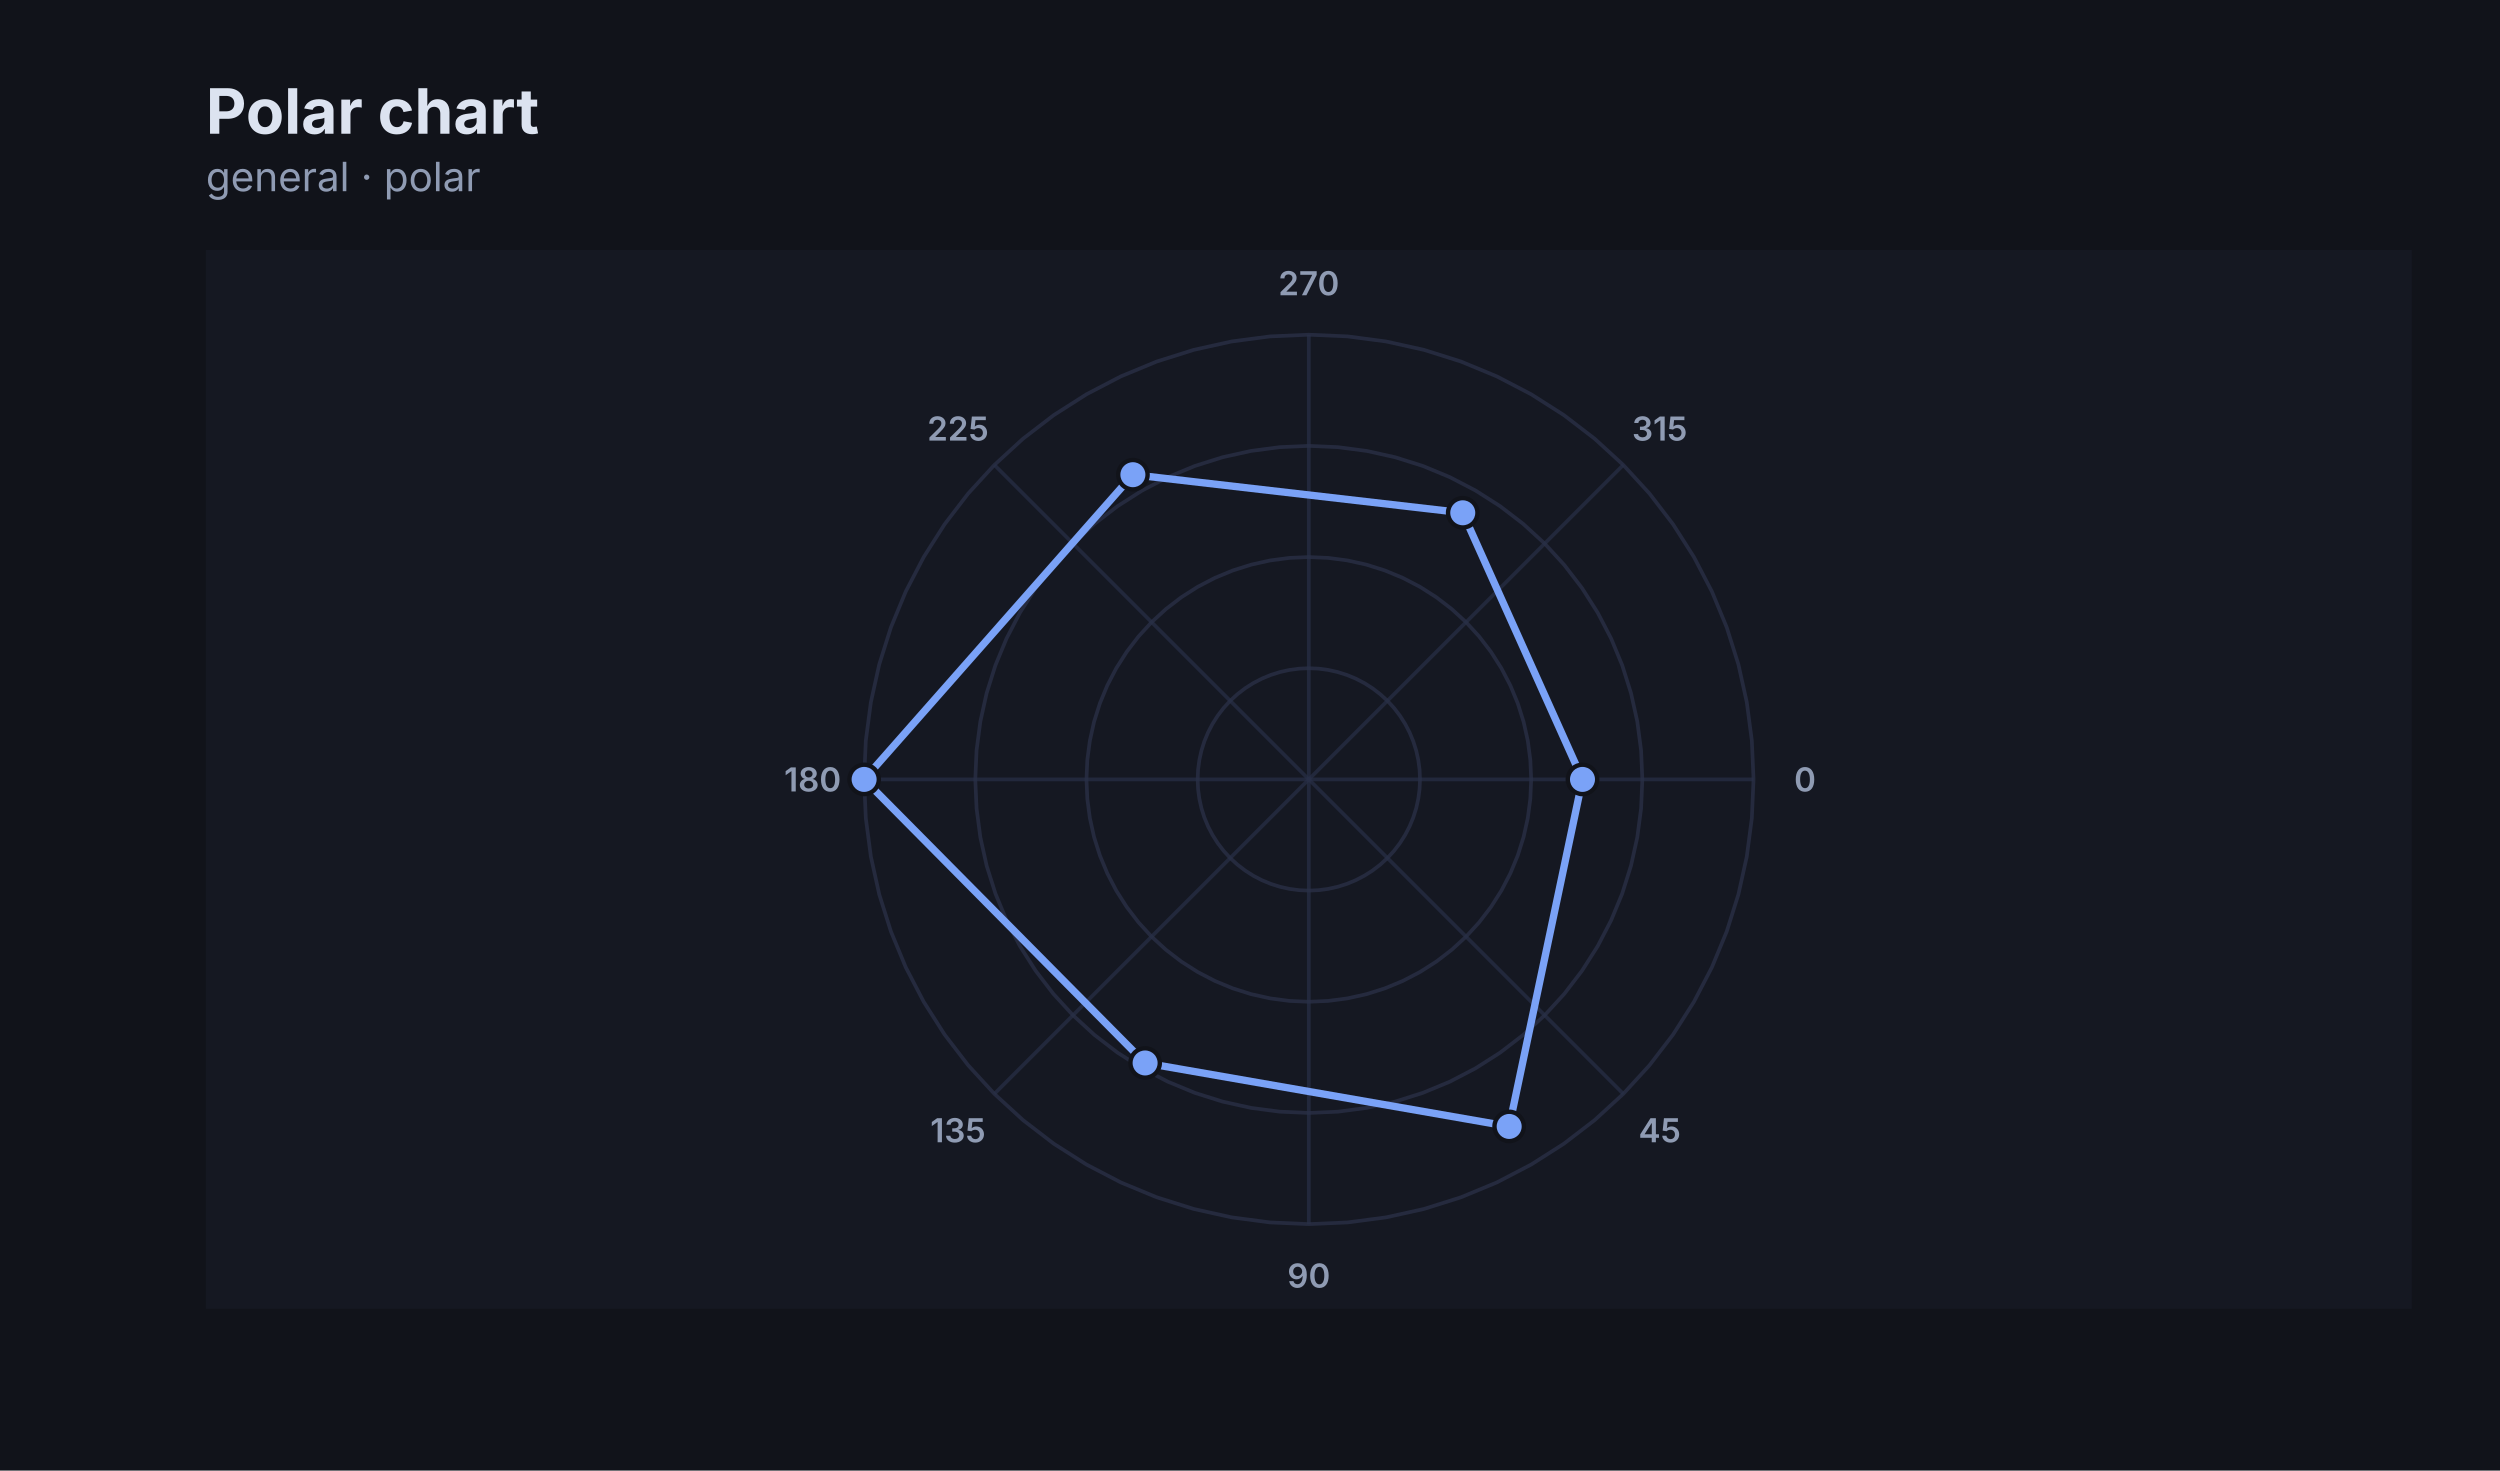
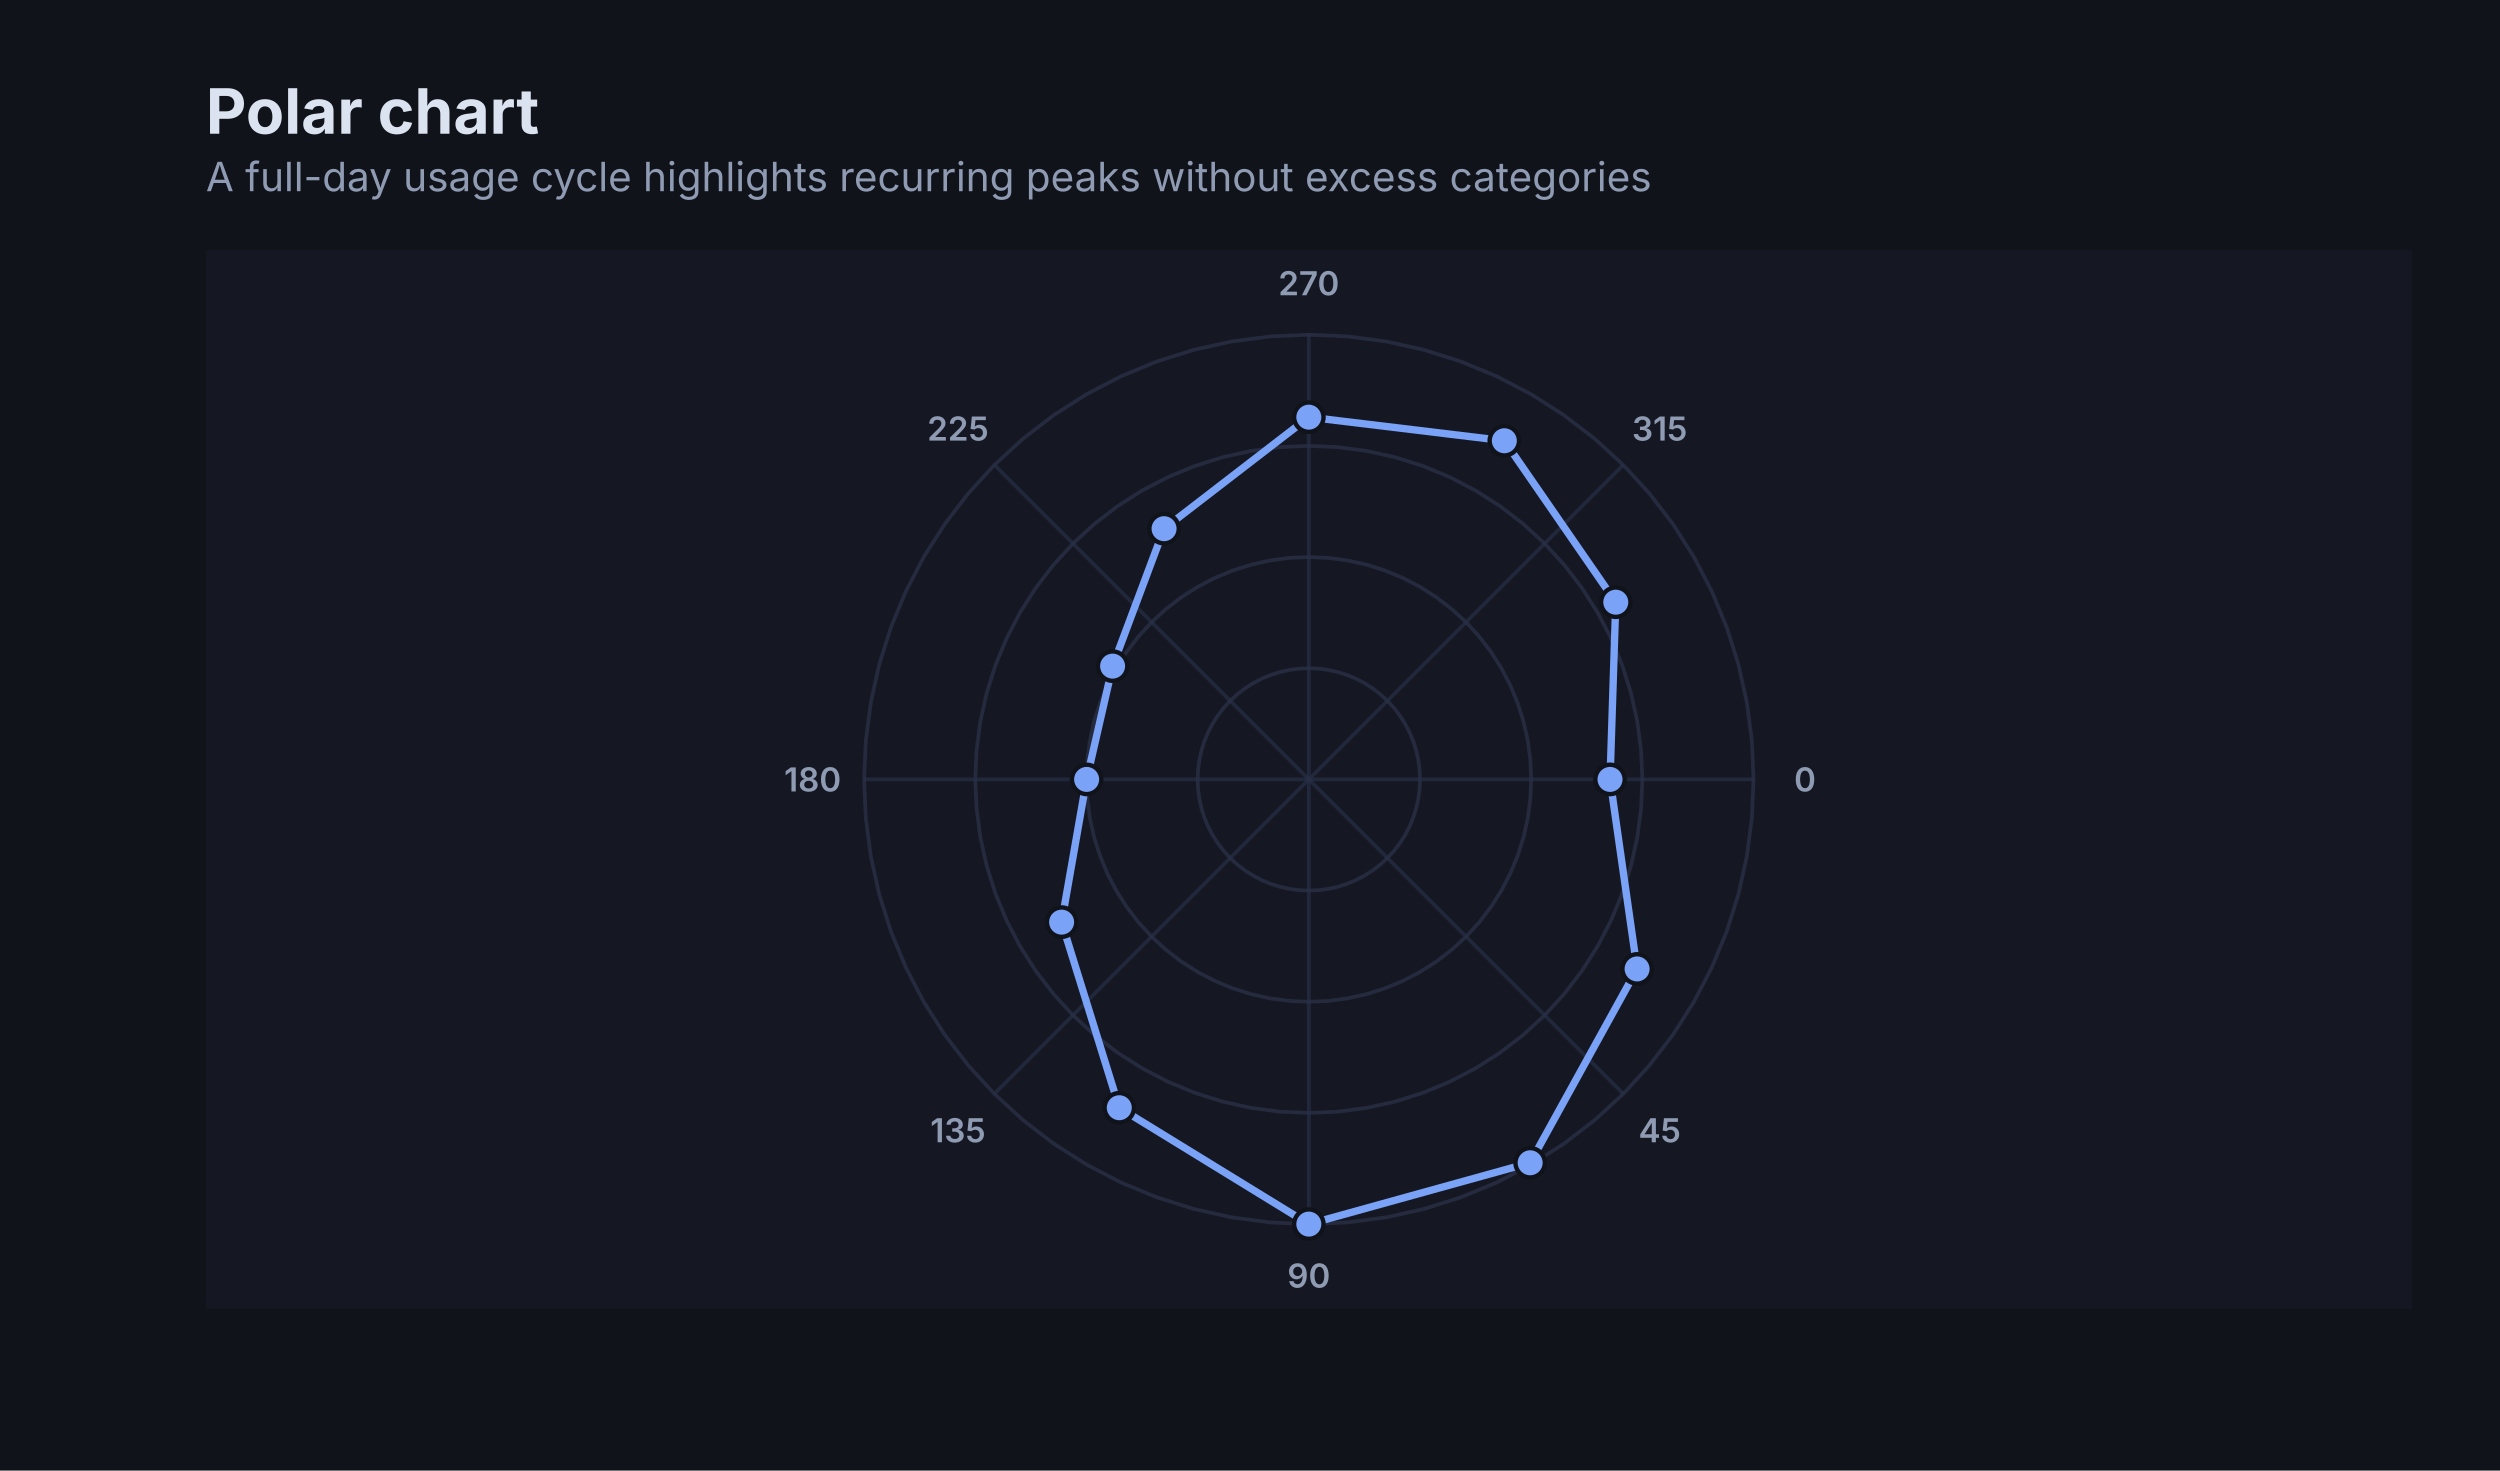
<svg xmlns="http://www.w3.org/2000/svg" width="680" height="400" viewBox="0 0 680 400" role="img" aria-labelledby="title description">
  <defs>
    <clipPath id="clip-1">
      <rect x="56" y="68" width="600" height="288" />
    </clipPath>
  </defs>
  <rect width="100%" height="100%" fill="#11131a" />
  <g data-scene-node="scene:root">
    <rect data-scene-node="chart:panel" x="56" y="68" width="600" height="288" rx="0" fill="#151822" />
    <g data-scene-node="layer-0:group" clip-path="url(#clip-1)">
      <path data-scene-node="layer-0:polar-ring:1" d="M 386.24 212 L 386.125 214.636 L 385.781 217.251 L 385.21 219.827 L 384.416 222.343 L 383.407 224.78 L 382.189 227.12 L 380.771 229.345 L 379.165 231.438 L 377.383 233.383 L 375.438 235.165 L 373.345 236.771 L 371.12 238.189 L 368.78 239.407 L 366.343 240.416 L 363.827 241.21 L 361.251 241.781 L 358.636 242.125 L 356 242.24 L 353.364 242.125 L 350.749 241.781 L 348.173 241.21 L 345.657 240.416 L 343.22 239.407 L 340.88 238.189 L 338.655 236.771 L 336.562 235.165 L 334.617 233.383 L 332.835 231.438 L 331.229 229.345 L 329.811 227.12 L 328.593 224.78 L 327.584 222.343 L 326.79 219.827 L 326.219 217.251 L 325.875 214.636 L 325.76 212 L 325.875 209.364 L 326.219 206.749 L 326.79 204.173 L 327.584 201.657 L 328.593 199.22 L 329.811 196.88 L 331.229 194.655 L 332.835 192.562 L 334.617 190.617 L 336.562 188.835 L 338.655 187.229 L 340.88 185.811 L 343.22 184.593 L 345.657 183.584 L 348.173 182.79 L 350.749 182.219 L 353.364 181.875 L 356 181.76 L 358.636 181.875 L 361.251 182.219 L 363.827 182.79 L 366.343 183.584 L 368.78 184.593 L 371.12 185.811 L 373.345 187.229 L 375.438 188.835 L 377.383 190.617 L 379.165 192.562 L 380.771 194.655 L 382.189 196.88 L 383.407 199.22 L 384.416 201.657 L 385.21 204.173 L 385.781 206.749 L 386.125 209.364 L 386.24 212 Z" fill="none" stroke="#293047c7" stroke-width="1" />
      <path data-scene-node="layer-0:polar-ring:2" d="M 416.48 212 L 416.25 217.271 L 415.561 222.502 L 414.419 227.653 L 412.833 232.685 L 410.813 237.56 L 408.377 242.24 L 405.542 246.69 L 402.33 250.876 L 398.766 254.766 L 394.876 258.33 L 390.69 261.542 L 386.24 264.377 L 381.56 266.813 L 376.685 268.833 L 371.653 270.419 L 366.502 271.561 L 361.271 272.25 L 356 272.48 L 350.729 272.25 L 345.498 271.561 L 340.347 270.419 L 335.315 268.833 L 330.44 266.813 L 325.76 264.377 L 321.31 261.542 L 317.124 258.33 L 313.234 254.766 L 309.67 250.876 L 306.458 246.69 L 303.623 242.24 L 301.187 237.56 L 299.167 232.685 L 297.581 227.653 L 296.439 222.502 L 295.75 217.271 L 295.52 212 L 295.75 206.729 L 296.439 201.498 L 297.581 196.347 L 299.167 191.315 L 301.187 186.44 L 303.623 181.76 L 306.458 177.31 L 309.67 173.124 L 313.234 169.234 L 317.124 165.67 L 321.31 162.458 L 325.76 159.623 L 330.44 157.187 L 335.315 155.167 L 340.347 153.581 L 345.498 152.439 L 350.729 151.75 L 356 151.52 L 361.271 151.75 L 366.502 152.439 L 371.653 153.581 L 376.685 155.167 L 381.56 157.187 L 386.24 159.623 L 390.69 162.458 L 394.876 165.67 L 398.766 169.234 L 402.33 173.124 L 405.542 177.31 L 408.377 181.76 L 410.813 186.44 L 412.833 191.315 L 414.419 196.347 L 415.561 201.498 L 416.25 206.729 L 416.48 212 Z" fill="none" stroke="#293047c7" stroke-width="1" />
      <path data-scene-node="layer-0:polar-ring:3" d="M 446.72 212 L 446.375 219.907 L 445.342 227.753 L 443.629 235.48 L 441.249 243.028 L 438.22 250.34 L 434.566 257.36 L 430.313 264.035 L 425.496 270.314 L 420.149 276.149 L 414.314 281.496 L 408.035 286.313 L 401.36 290.566 L 394.34 294.22 L 387.028 297.249 L 379.48 299.629 L 371.753 301.342 L 363.907 302.375 L 356 302.72 L 348.093 302.375 L 340.247 301.342 L 332.52 299.629 L 324.972 297.249 L 317.66 294.22 L 310.64 290.566 L 303.965 286.313 L 297.686 281.496 L 291.851 276.149 L 286.504 270.314 L 281.687 264.035 L 277.434 257.36 L 273.78 250.34 L 270.751 243.028 L 268.371 235.48 L 266.658 227.753 L 265.625 219.907 L 265.28 212 L 265.625 204.093 L 266.658 196.247 L 268.371 188.52 L 270.751 180.972 L 273.78 173.66 L 277.434 166.64 L 281.687 159.965 L 286.504 153.686 L 291.851 147.851 L 297.686 142.504 L 303.965 137.687 L 310.64 133.434 L 317.66 129.78 L 324.972 126.751 L 332.52 124.371 L 340.247 122.658 L 348.093 121.625 L 356 121.28 L 363.907 121.625 L 371.753 122.658 L 379.48 124.371 L 387.028 126.751 L 394.34 129.78 L 401.36 133.434 L 408.035 137.687 L 414.314 142.504 L 420.149 147.851 L 425.496 153.686 L 430.313 159.965 L 434.566 166.64 L 438.22 173.66 L 441.249 180.972 L 443.629 188.52 L 445.342 196.247 L 446.375 204.093 L 446.72 212 Z" fill="none" stroke="#293047c7" stroke-width="1" />
      <path data-scene-node="layer-0:polar-ring:4" d="M 476.96 212 L 476.5 222.542 L 475.122 233.004 L 472.838 243.307 L 469.665 253.371 L 465.627 263.12 L 460.754 272.48 L 455.085 281.38 L 448.661 289.752 L 441.532 297.532 L 433.752 304.661 L 425.38 311.085 L 416.48 316.754 L 407.12 321.627 L 397.371 325.665 L 387.307 328.838 L 377.004 331.122 L 366.542 332.5 L 356 332.96 L 345.458 332.5 L 334.996 331.122 L 324.693 328.838 L 314.629 325.665 L 304.88 321.627 L 295.52 316.754 L 286.62 311.085 L 278.248 304.661 L 270.468 297.532 L 263.339 289.752 L 256.915 281.38 L 251.246 272.48 L 246.373 263.12 L 242.335 253.371 L 239.162 243.307 L 236.878 233.004 L 235.5 222.542 L 235.04 212 L 235.5 201.458 L 236.878 190.996 L 239.162 180.693 L 242.335 170.629 L 246.373 160.88 L 251.246 151.52 L 256.915 142.62 L 263.339 134.248 L 270.468 126.468 L 278.248 119.339 L 286.62 112.915 L 295.52 107.246 L 304.88 102.373 L 314.629 98.335 L 324.693 95.162 L 334.996 92.878 L 345.458 91.5 L 356 91.04 L 366.542 91.5 L 377.004 92.878 L 387.307 95.162 L 397.371 98.335 L 407.12 102.373 L 416.48 107.246 L 425.38 112.915 L 433.752 119.339 L 441.532 126.468 L 448.661 134.248 L 455.085 142.62 L 460.754 151.52 L 465.627 160.88 L 469.665 170.629 L 472.838 180.693 L 475.122 190.996 L 476.5 201.458 L 476.96 212 Z" fill="none" stroke="#293047c7" stroke-width="1" />
      <line data-scene-node="layer-0:polar-spoke:0" x1="356" y1="212" x2="476.96" y2="212" fill="none" stroke="#293047b3" stroke-width="1" />
      <line data-scene-node="layer-0:polar-spoke:1" x1="356" y1="212" x2="441.532" y2="297.532" fill="none" stroke="#293047b3" stroke-width="1" />
      <line data-scene-node="layer-0:polar-spoke:2" x1="356" y1="212" x2="356" y2="332.96" fill="none" stroke="#293047b3" stroke-width="1" />
      <line data-scene-node="layer-0:polar-spoke:3" x1="356" y1="212" x2="270.468" y2="297.532" fill="none" stroke="#293047b3" stroke-width="1" />
      <line data-scene-node="layer-0:polar-spoke:4" x1="356" y1="212" x2="235.04" y2="212" fill="none" stroke="#293047b3" stroke-width="1" />
      <line data-scene-node="layer-0:polar-spoke:5" x1="356" y1="212" x2="270.468" y2="126.468" fill="none" stroke="#293047b3" stroke-width="1" />
      <line data-scene-node="layer-0:polar-spoke:6" x1="356" y1="212" x2="356" y2="91.04" fill="none" stroke="#293047b3" stroke-width="1" />
      <line data-scene-node="layer-0:polar-spoke:7" x1="356" y1="212" x2="441.532" y2="126.468" fill="none" stroke="#293047b3" stroke-width="1" />
-       <path data-scene-node="layer-0:polar-line:0" d="M 430.437 212 L 410.498 306.394 L 311.471 289.127 L 235.04 212 L 308.148 129.117 L 397.871 139.478 Z" fill="none" stroke="#7aa2f7" stroke-width="2" stroke-linecap="round" stroke-linejoin="round" />
-       <circle data-scene-node="layer-0:polar-point:0" cx="430.437" cy="212" r="4" fill="#7aa2f7" stroke="#11131a" stroke-width="1.2" />
-       <circle data-scene-node="layer-0:polar-point:1" cx="410.498" cy="306.394" r="4" fill="#7aa2f7" stroke="#11131a" stroke-width="1.2" />
-       <circle data-scene-node="layer-0:polar-point:2" cx="311.471" cy="289.127" r="4" fill="#7aa2f7" stroke="#11131a" stroke-width="1.2" />
-       <circle data-scene-node="layer-0:polar-point:3" cx="235.04" cy="212" r="4" fill="#7aa2f7" stroke="#11131a" stroke-width="1.2" />
-       <circle data-scene-node="layer-0:polar-point:4" cx="308.148" cy="129.117" r="4" fill="#7aa2f7" stroke="#11131a" stroke-width="1.2" />
-       <circle data-scene-node="layer-0:polar-point:5" cx="397.871" cy="139.478" r="4" fill="#7aa2f7" stroke="#11131a" stroke-width="1.2" />
+       <path data-scene-node="layer-0:polar-line:0" d="M 437.926 212 L 445.289 263.551 L 416.203 316.275 L 356 332.96 L 304.442 301.302 L 288.76 250.821 L 295.563 212 L 302.628 181.186 L 316.626 143.802 L 356 113.465 L 409.182 119.885 L 439.492 163.796 Z" fill="none" stroke="#7aa2f7" stroke-width="2" stroke-linecap="round" stroke-linejoin="round" />
+       <circle data-scene-node="layer-0:polar-point:0" cx="437.926" cy="212" r="4" fill="#7aa2f7" stroke="#11131a" stroke-width="1.2" />
+       <circle data-scene-node="layer-0:polar-point:1" cx="445.289" cy="263.551" r="4" fill="#7aa2f7" stroke="#11131a" stroke-width="1.2" />
+       <circle data-scene-node="layer-0:polar-point:2" cx="416.203" cy="316.275" r="4" fill="#7aa2f7" stroke="#11131a" stroke-width="1.2" />
+       <circle data-scene-node="layer-0:polar-point:3" cx="356" cy="332.96" r="4" fill="#7aa2f7" stroke="#11131a" stroke-width="1.2" />
+       <circle data-scene-node="layer-0:polar-point:4" cx="304.442" cy="301.302" r="4" fill="#7aa2f7" stroke="#11131a" stroke-width="1.2" />
+       <circle data-scene-node="layer-0:polar-point:5" cx="288.76" cy="250.821" r="4" fill="#7aa2f7" stroke="#11131a" stroke-width="1.2" />
+       <circle data-scene-node="layer-0:polar-point:6" cx="295.563" cy="212" r="4" fill="#7aa2f7" stroke="#11131a" stroke-width="1.2" />
+       <circle data-scene-node="layer-0:polar-point:7" cx="302.628" cy="181.186" r="4" fill="#7aa2f7" stroke="#11131a" stroke-width="1.2" />
+       <circle data-scene-node="layer-0:polar-point:8" cx="316.626" cy="143.802" r="4" fill="#7aa2f7" stroke="#11131a" stroke-width="1.2" />
+       <circle data-scene-node="layer-0:polar-point:9" cx="356" cy="113.465" r="4" fill="#7aa2f7" stroke="#11131a" stroke-width="1.2" />
+       <circle data-scene-node="layer-0:polar-point:10" cx="409.182" cy="119.885" r="4" fill="#7aa2f7" stroke="#11131a" stroke-width="1.2" />
+       <circle data-scene-node="layer-0:polar-point:11" cx="439.492" cy="163.796" r="4" fill="#7aa2f7" stroke="#11131a" stroke-width="1.2" />
      <text data-scene-node="layer-0:polar-label:0" x="490.96" y="212" fill="#8f9bb3" font-family="Inter, ui-sans-serif, system-ui, -apple-system, BlinkMacSystemFont, &quot;Segoe UI&quot;, sans-serif" font-size="9" font-weight="600" text-anchor="middle" dominant-baseline="central">0</text>
      <text data-scene-node="layer-0:polar-label:1" x="451.431" y="307.431" fill="#8f9bb3" font-family="Inter, ui-sans-serif, system-ui, -apple-system, BlinkMacSystemFont, &quot;Segoe UI&quot;, sans-serif" font-size="9" font-weight="600" text-anchor="middle" dominant-baseline="central">45</text>
      <text data-scene-node="layer-0:polar-label:2" x="356" y="346.96" fill="#8f9bb3" font-family="Inter, ui-sans-serif, system-ui, -apple-system, BlinkMacSystemFont, &quot;Segoe UI&quot;, sans-serif" font-size="9" font-weight="600" text-anchor="middle" dominant-baseline="central">90</text>
      <text data-scene-node="layer-0:polar-label:3" x="260.569" y="307.431" fill="#8f9bb3" font-family="Inter, ui-sans-serif, system-ui, -apple-system, BlinkMacSystemFont, &quot;Segoe UI&quot;, sans-serif" font-size="9" font-weight="600" text-anchor="middle" dominant-baseline="central">135</text>
      <text data-scene-node="layer-0:polar-label:4" x="221.04" y="212" fill="#8f9bb3" font-family="Inter, ui-sans-serif, system-ui, -apple-system, BlinkMacSystemFont, &quot;Segoe UI&quot;, sans-serif" font-size="9" font-weight="600" text-anchor="middle" dominant-baseline="central">180</text>
      <text data-scene-node="layer-0:polar-label:5" x="260.569" y="116.569" fill="#8f9bb3" font-family="Inter, ui-sans-serif, system-ui, -apple-system, BlinkMacSystemFont, &quot;Segoe UI&quot;, sans-serif" font-size="9" font-weight="600" text-anchor="middle" dominant-baseline="central">225</text>
      <text data-scene-node="layer-0:polar-label:6" x="356" y="77.04" fill="#8f9bb3" font-family="Inter, ui-sans-serif, system-ui, -apple-system, BlinkMacSystemFont, &quot;Segoe UI&quot;, sans-serif" font-size="9" font-weight="600" text-anchor="middle" dominant-baseline="central">270</text>
      <text data-scene-node="layer-0:polar-label:7" x="451.431" y="116.569" fill="#8f9bb3" font-family="Inter, ui-sans-serif, system-ui, -apple-system, BlinkMacSystemFont, &quot;Segoe UI&quot;, sans-serif" font-size="9" font-weight="600" text-anchor="middle" dominant-baseline="central">315</text>
    </g>
    <text data-scene-node="chart:title" x="56" y="24" fill="#dce3f0" font-family="Inter, ui-sans-serif, system-ui, -apple-system, BlinkMacSystemFont, &quot;Segoe UI&quot;, sans-serif" font-size="17" font-weight="700" text-anchor="start" dominant-baseline="text-before-edge">Polar chart</text>
-     <text data-scene-node="chart:subtitle" x="56" y="44" fill="#8f9bb3" font-family="Inter, ui-sans-serif, system-ui, -apple-system, BlinkMacSystemFont, &quot;Segoe UI&quot;, sans-serif" font-size="11" font-weight="400" text-anchor="start" dominant-baseline="text-before-edge">general · polar</text>
+     <text data-scene-node="chart:subtitle" x="56" y="44" fill="#8f9bb3" font-family="Inter, ui-sans-serif, system-ui, -apple-system, BlinkMacSystemFont, &quot;Segoe UI&quot;, sans-serif" font-size="11" font-weight="400" text-anchor="start" dominant-baseline="text-before-edge">A full-day usage cycle highlights recurring peaks without excess categories</text>
  </g>
</svg>
